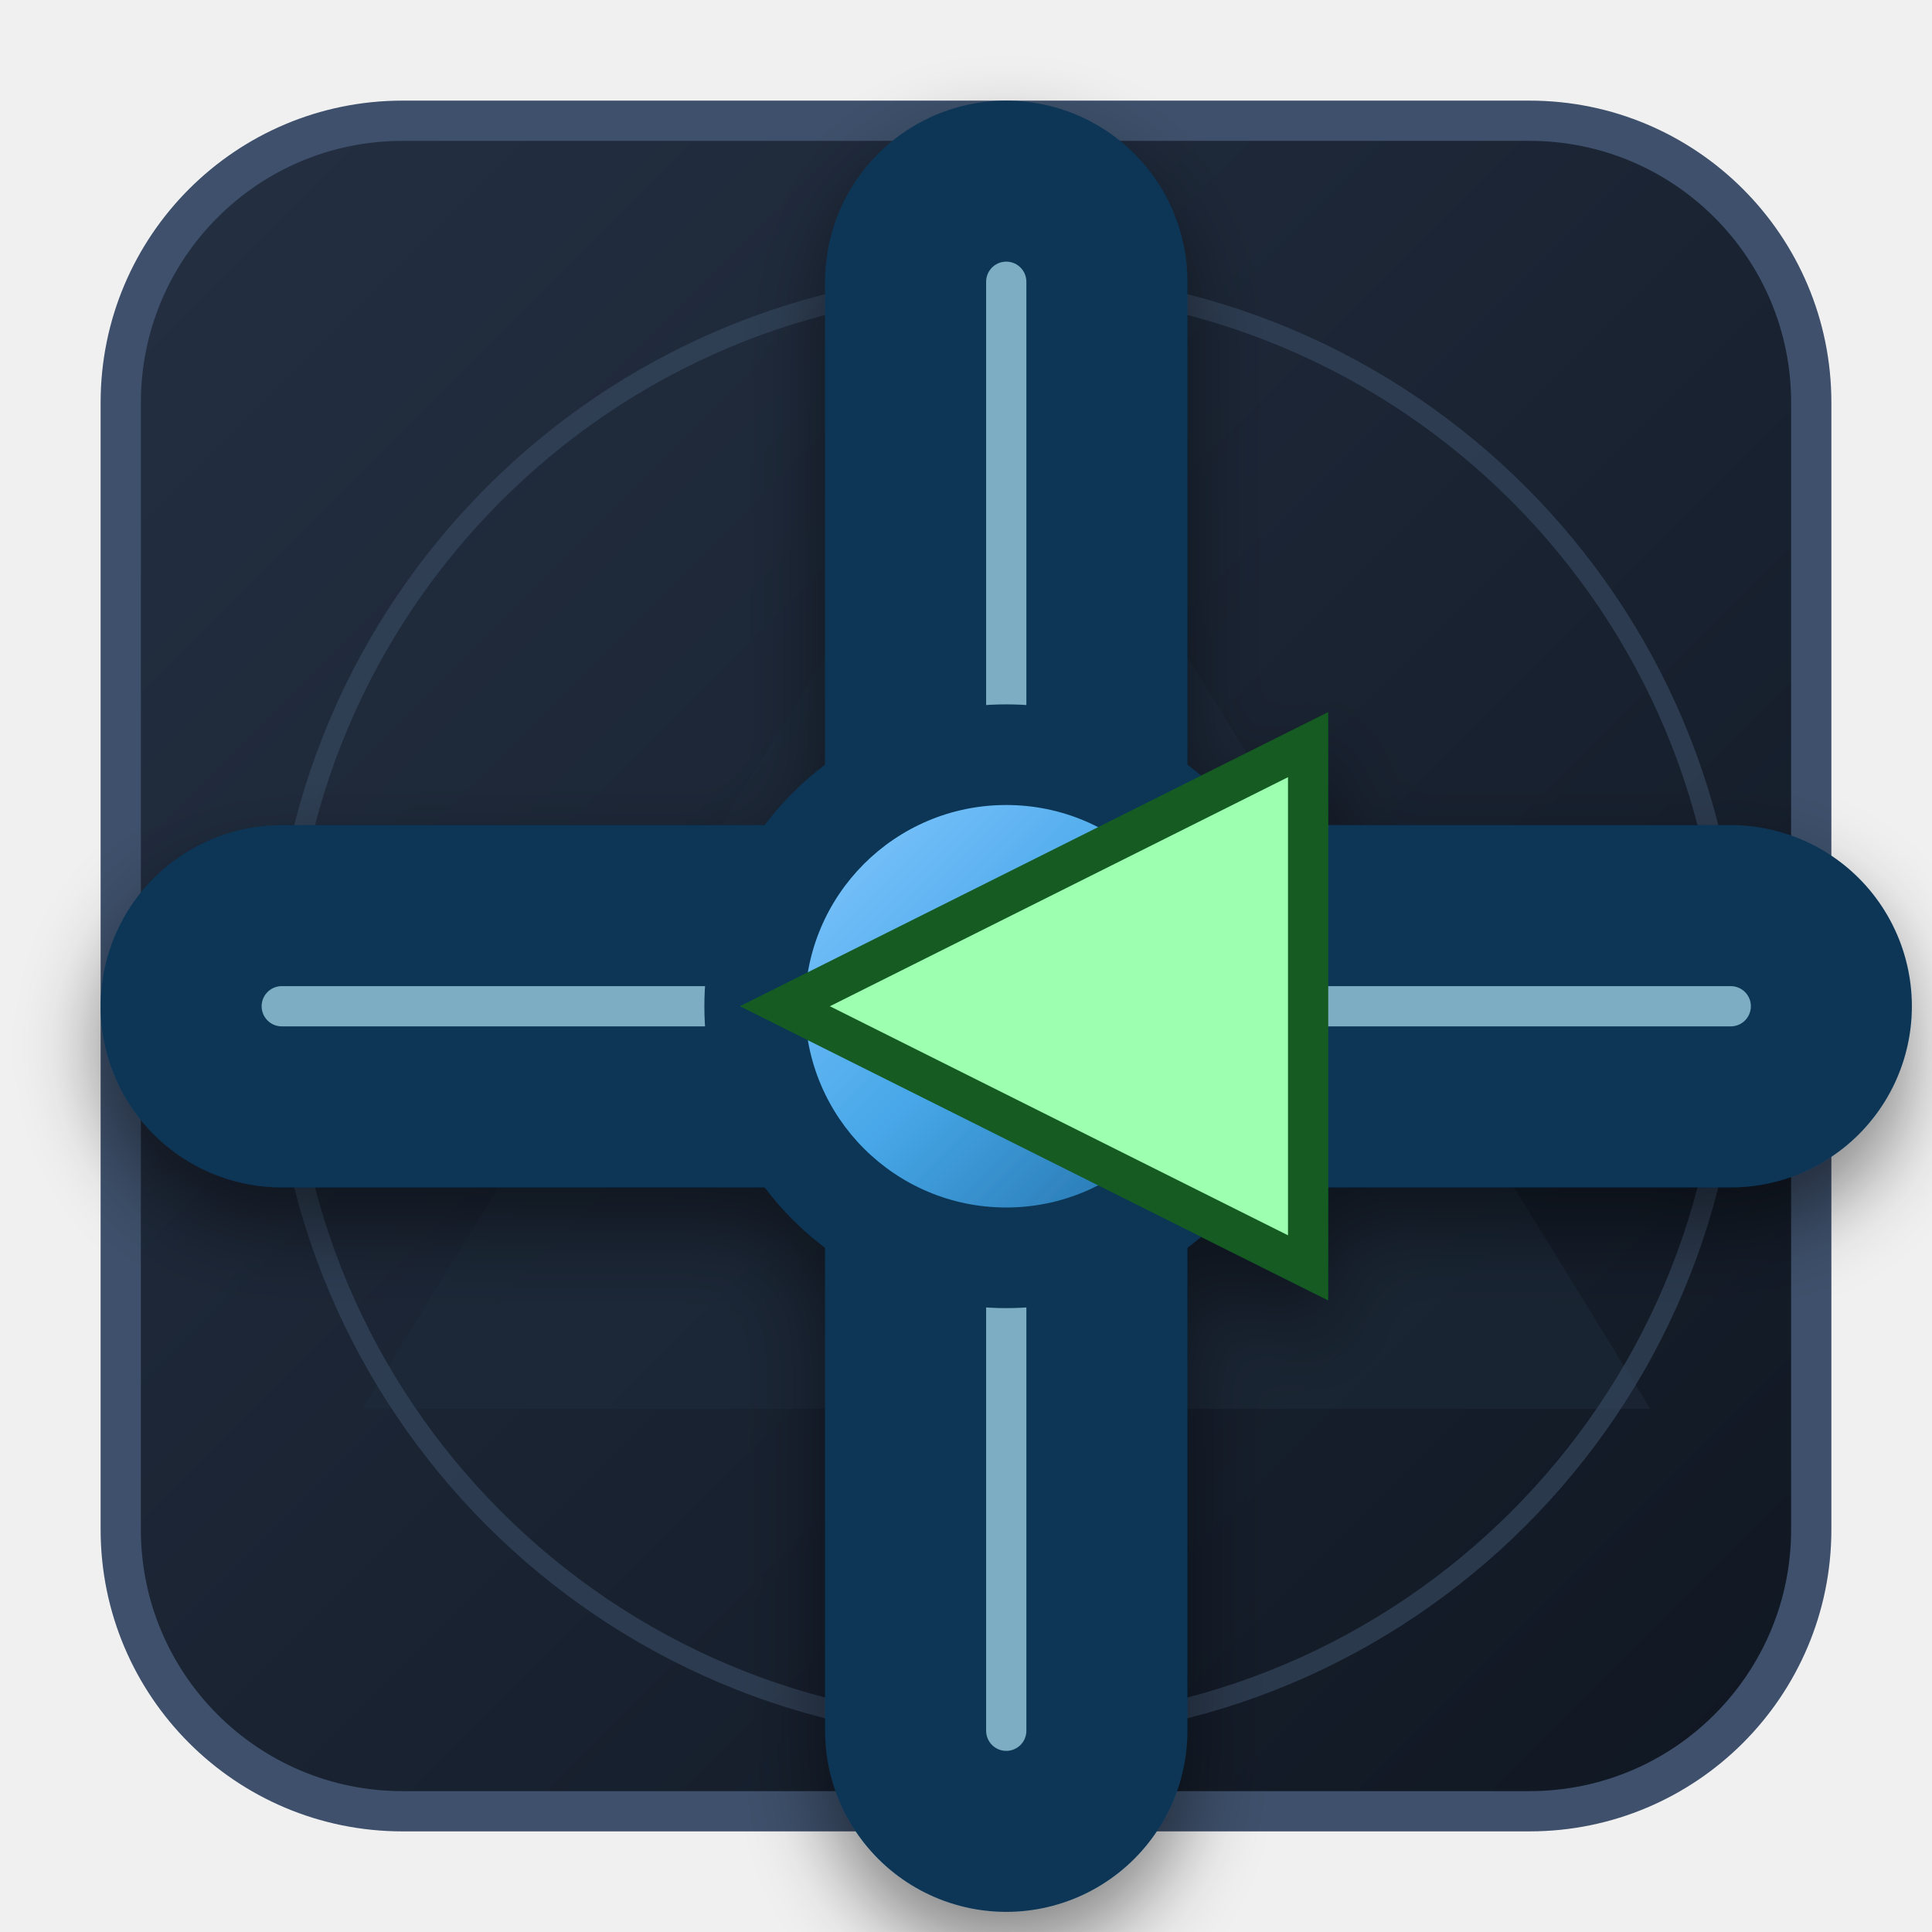
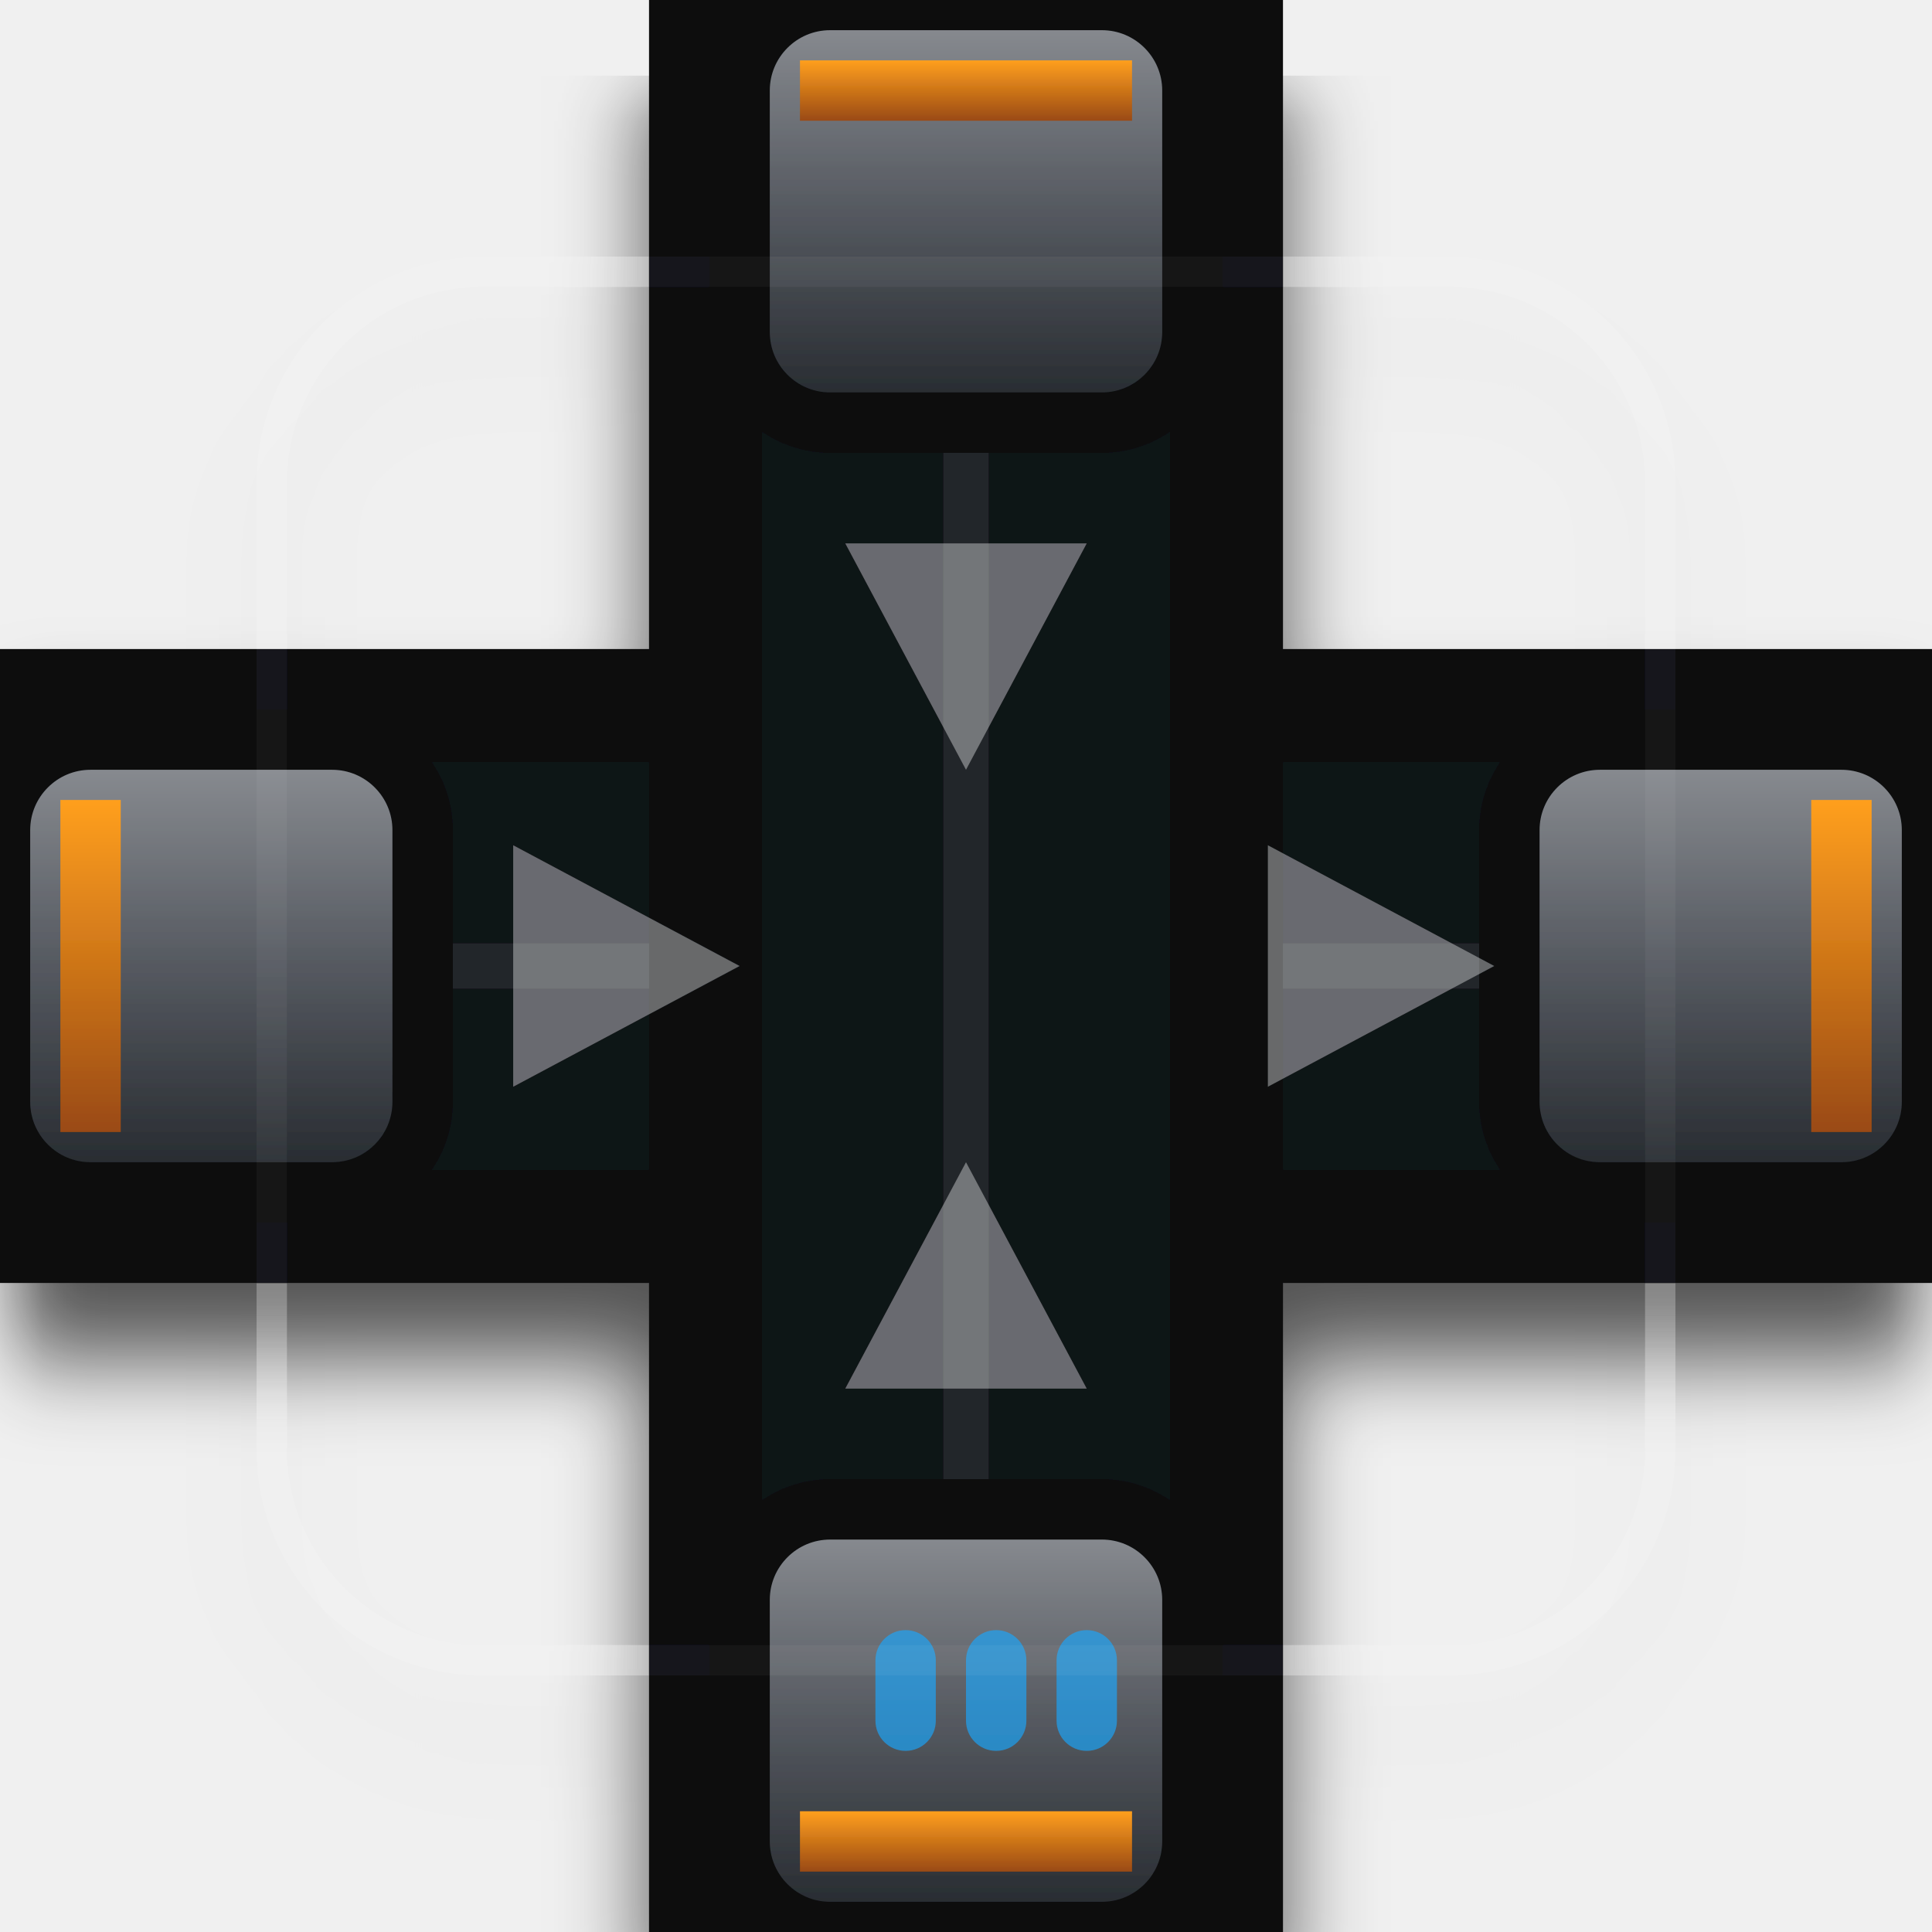
- <svg xmlns="http://www.w3.org/2000/svg" viewBox="0 0 96 96" width="96" height="96" role="img">
+ <svg xmlns="http://www.w3.org/2000/svg" viewBox="0 0 128 128" width="128" height="128" fill="none" role="img" aria-label="space_pipe_triple_merger.svg">
  <defs>
-     <linearGradient id="tile" x1="0" x2="1" y1="0" y2="1">
-       <stop offset="0" stop-color="#243043" />
-       <stop offset="1" stop-color="#101722" />
+     <linearGradient id="outer" x1="0" y1="0" x2="0" y2="1">
+       <stop offset="0" stop-color="#43484d" />
+       <stop offset="0.52" stop-color="#25292d" />
+       <stop offset="1" stop-color="#121518" />
    </linearGradient>
-     <linearGradient id="pipe" x1="0" x2="1" y1="0" y2="1">
-       <stop offset="0" stop-color="#83c7ff" />
-       <stop offset="0.5" stop-color="#47a7e8" />
-       <stop offset="1" stop-color="#1f6da4" />
+     <linearGradient id="inner" x1="0" y1="0" x2="1" y2="1">
+       <stop offset="0" stop-color="#85878c" />
+       <stop offset="0.45" stop-color="#55575d" />
+       <stop offset="1" stop-color="#2e3136" />
    </linearGradient>
-     <linearGradient id="metal" x1="0" x2="1" y1="0" y2="1">
-       <stop offset="0" stop-color="#e0e7ef" />
-       <stop offset="1" stop-color="#667386" />
+     <linearGradient id="cap" x1="0" y1="0" x2="0" y2="1">
+       <stop offset="0" stop-color="#8e9196" />
+       <stop offset="0.5" stop-color="#555960" />
+       <stop offset="1" stop-color="#22262b" />
    </linearGradient>
-     <filter id="shadow" x="-20%" y="-20%" width="140%" height="140%">
-       <feDropShadow dx="0" dy="2" stdDeviation="2" flood-color="#000" flood-opacity="0.45" />
+     <linearGradient id="orange" x1="0" y1="0" x2="0" y2="1">
+       <stop offset="0" stop-color="#ff9f1f" />
+       <stop offset="1" stop-color="#9a4a12" />
+     </linearGradient>
+     <filter id="shadow" x="-25%" y="-25%" width="150%" height="150%">
+       <feDropShadow dx="0" dy="5" stdDeviation="3" flood-color="#000" flood-opacity="0.65" />
    </filter>
  </defs>
-   <rect x="6" y="6" width="84" height="84" rx="14" fill="url(#tile)" stroke="#3e506b" stroke-width="2" />
-   <path d="M18 70 L50 18 L82 70 Z" fill="#1d2a3a" opacity="0.55" />
-   <circle cx="50" cy="50" r="36" fill="none" stroke="#34465d" stroke-width="1" opacity="0.7" />
  <g filter="url(#shadow)">
-     <line x1="50" y1="50" x2="50" y2="14" stroke="#0b3654" stroke-width="18" stroke-linecap="round" />
-     <line x1="50" y1="50" x2="50" y2="14" stroke="url(#pipe)" stroke-width="12" stroke-linecap="round" />
-     <line x1="50" y1="50" x2="50" y2="14" stroke="#b9ecff" stroke-width="2" stroke-linecap="round" opacity="0.65" />
-     <line x1="50" y1="50" x2="86" y2="50" stroke="#0b3654" stroke-width="18" stroke-linecap="round" />
-     <line x1="50" y1="50" x2="86" y2="50" stroke="url(#pipe)" stroke-width="12" stroke-linecap="round" />
-     <line x1="50" y1="50" x2="86" y2="50" stroke="#b9ecff" stroke-width="2" stroke-linecap="round" opacity="0.65" />
-     <line x1="50" y1="50" x2="50" y2="86" stroke="#0b3654" stroke-width="18" stroke-linecap="round" />
-     <line x1="50" y1="50" x2="50" y2="86" stroke="url(#pipe)" stroke-width="12" stroke-linecap="round" />
-     <line x1="50" y1="50" x2="50" y2="86" stroke="#b9ecff" stroke-width="2" stroke-linecap="round" opacity="0.65" />
-     <line x1="50" y1="50" x2="14" y2="50" stroke="#0b3654" stroke-width="18" stroke-linecap="round" />
-     <line x1="50" y1="50" x2="14" y2="50" stroke="url(#pipe)" stroke-width="12" stroke-linecap="round" />
-     <line x1="50" y1="50" x2="14" y2="50" stroke="#b9ecff" stroke-width="2" stroke-linecap="round" opacity="0.65" />
-     <circle cx="50" cy="50" r="15" fill="#0b3654" />
-     <circle cx="50" cy="50" r="10" fill="url(#pipe)" />
-     <path d="M65 37 L39 50 L65 63 Z" fill="#9dffb0" stroke="#145c24" stroke-width="2" />
+     <path d="M 0 64 L 128 64" stroke="#0d0f11" stroke-width="42" stroke-linecap="butt" stroke-linejoin="round" />
+     <path d="M 0 64 L 128 64" stroke="url(#outer)" stroke-width="34" stroke-linecap="butt" stroke-linejoin="round" />
+     <path d="M 0 64 L 128 64" stroke="#111417" stroke-width="27" stroke-linecap="butt" stroke-linejoin="round" opacity="0.9" />
+     <path d="M 0 64 L 128 64" stroke="url(#inner)" stroke-width="20" stroke-linecap="butt" stroke-linejoin="round" />
+     <path d="M 0 64 L 128 64" stroke="#ffffff" stroke-width="3" stroke-linecap="butt" stroke-linejoin="round" opacity="0.08" />
+     <path d="M 64 0 L 64 64" stroke="#0d0f11" stroke-width="42" stroke-linecap="butt" stroke-linejoin="round" />
+     <path d="M 64 0 L 64 64" stroke="url(#outer)" stroke-width="34" stroke-linecap="butt" stroke-linejoin="round" />
+     <path d="M 64 0 L 64 64" stroke="#111417" stroke-width="27" stroke-linecap="butt" stroke-linejoin="round" opacity="0.9" />
+     <path d="M 64 0 L 64 64" stroke="url(#inner)" stroke-width="20" stroke-linecap="butt" stroke-linejoin="round" />
+     <path d="M 64 0 L 64 64" stroke="#ffffff" stroke-width="3" stroke-linecap="butt" stroke-linejoin="round" opacity="0.08" />
+     <path d="M 64 128 L 64 64" stroke="#0d0f11" stroke-width="42" stroke-linecap="butt" stroke-linejoin="round" />
+     <path d="M 64 128 L 64 64" stroke="url(#outer)" stroke-width="34" stroke-linecap="butt" stroke-linejoin="round" />
+     <path d="M 64 128 L 64 64" stroke="#111417" stroke-width="27" stroke-linecap="butt" stroke-linejoin="round" opacity="0.9" />
+     <path d="M 64 128 L 64 64" stroke="url(#inner)" stroke-width="20" stroke-linecap="butt" stroke-linejoin="round" />
+     <path d="M 64 128 L 64 64" stroke="#ffffff" stroke-width="3" stroke-linecap="butt" stroke-linejoin="round" opacity="0.08" />
+     <rect x="0" y="49" width="28" height="30" rx="6" fill="url(#cap)" stroke="#0b0d0f" stroke-width="4" />
+     <rect x="4" y="53" width="4" height="22" fill="url(#orange)" />
+     <rect x="100" y="49" width="28" height="30" rx="6" fill="url(#cap)" stroke="#0b0d0f" stroke-width="4" />
+     <rect x="120" y="53" width="4" height="22" fill="url(#orange)" />
+     <rect x="49" y="0" width="30" height="28" rx="6" fill="url(#cap)" stroke="#0b0d0f" stroke-width="4" />
+     <rect x="53" y="4" width="22" height="4" fill="url(#orange)" />
+     <rect x="49" y="100" width="30" height="28" rx="6" fill="url(#cap)" stroke="#0b0d0f" stroke-width="4" />
+     <rect x="53" y="120" width="22" height="4" fill="url(#orange)" />
+     <polygon points="34,56 49,64 34,72" fill="#d4d6da" opacity="0.45" transform="rotate(0 40 64)" />
+     <polygon points="58,34 73,42 58,50" fill="#d4d6da" opacity="0.45" transform="rotate(90 64 42)" />
+     <polygon points="58,78 73,86 58,94" fill="#d4d6da" opacity="0.45" transform="rotate(-90 64 86)" />
+     <polygon points="84,56 99,64 84,72" fill="#d4d6da" opacity="0.45" transform="rotate(0 90 64)" />
+     <rect x="58" y="108" width="4" height="8" rx="2" fill="#18a8ff" opacity="0.65" />
+     <rect x="64" y="108" width="4" height="8" rx="2" fill="#18a8ff" opacity="0.65" />
+     <rect x="70" y="108" width="4" height="8" rx="2" fill="#18a8ff" opacity="0.65" />
+     <rect x="18" y="18" width="92" height="92" rx="14" stroke="#ffffff" stroke-width="2" opacity="0.045" />
  </g>
</svg>
